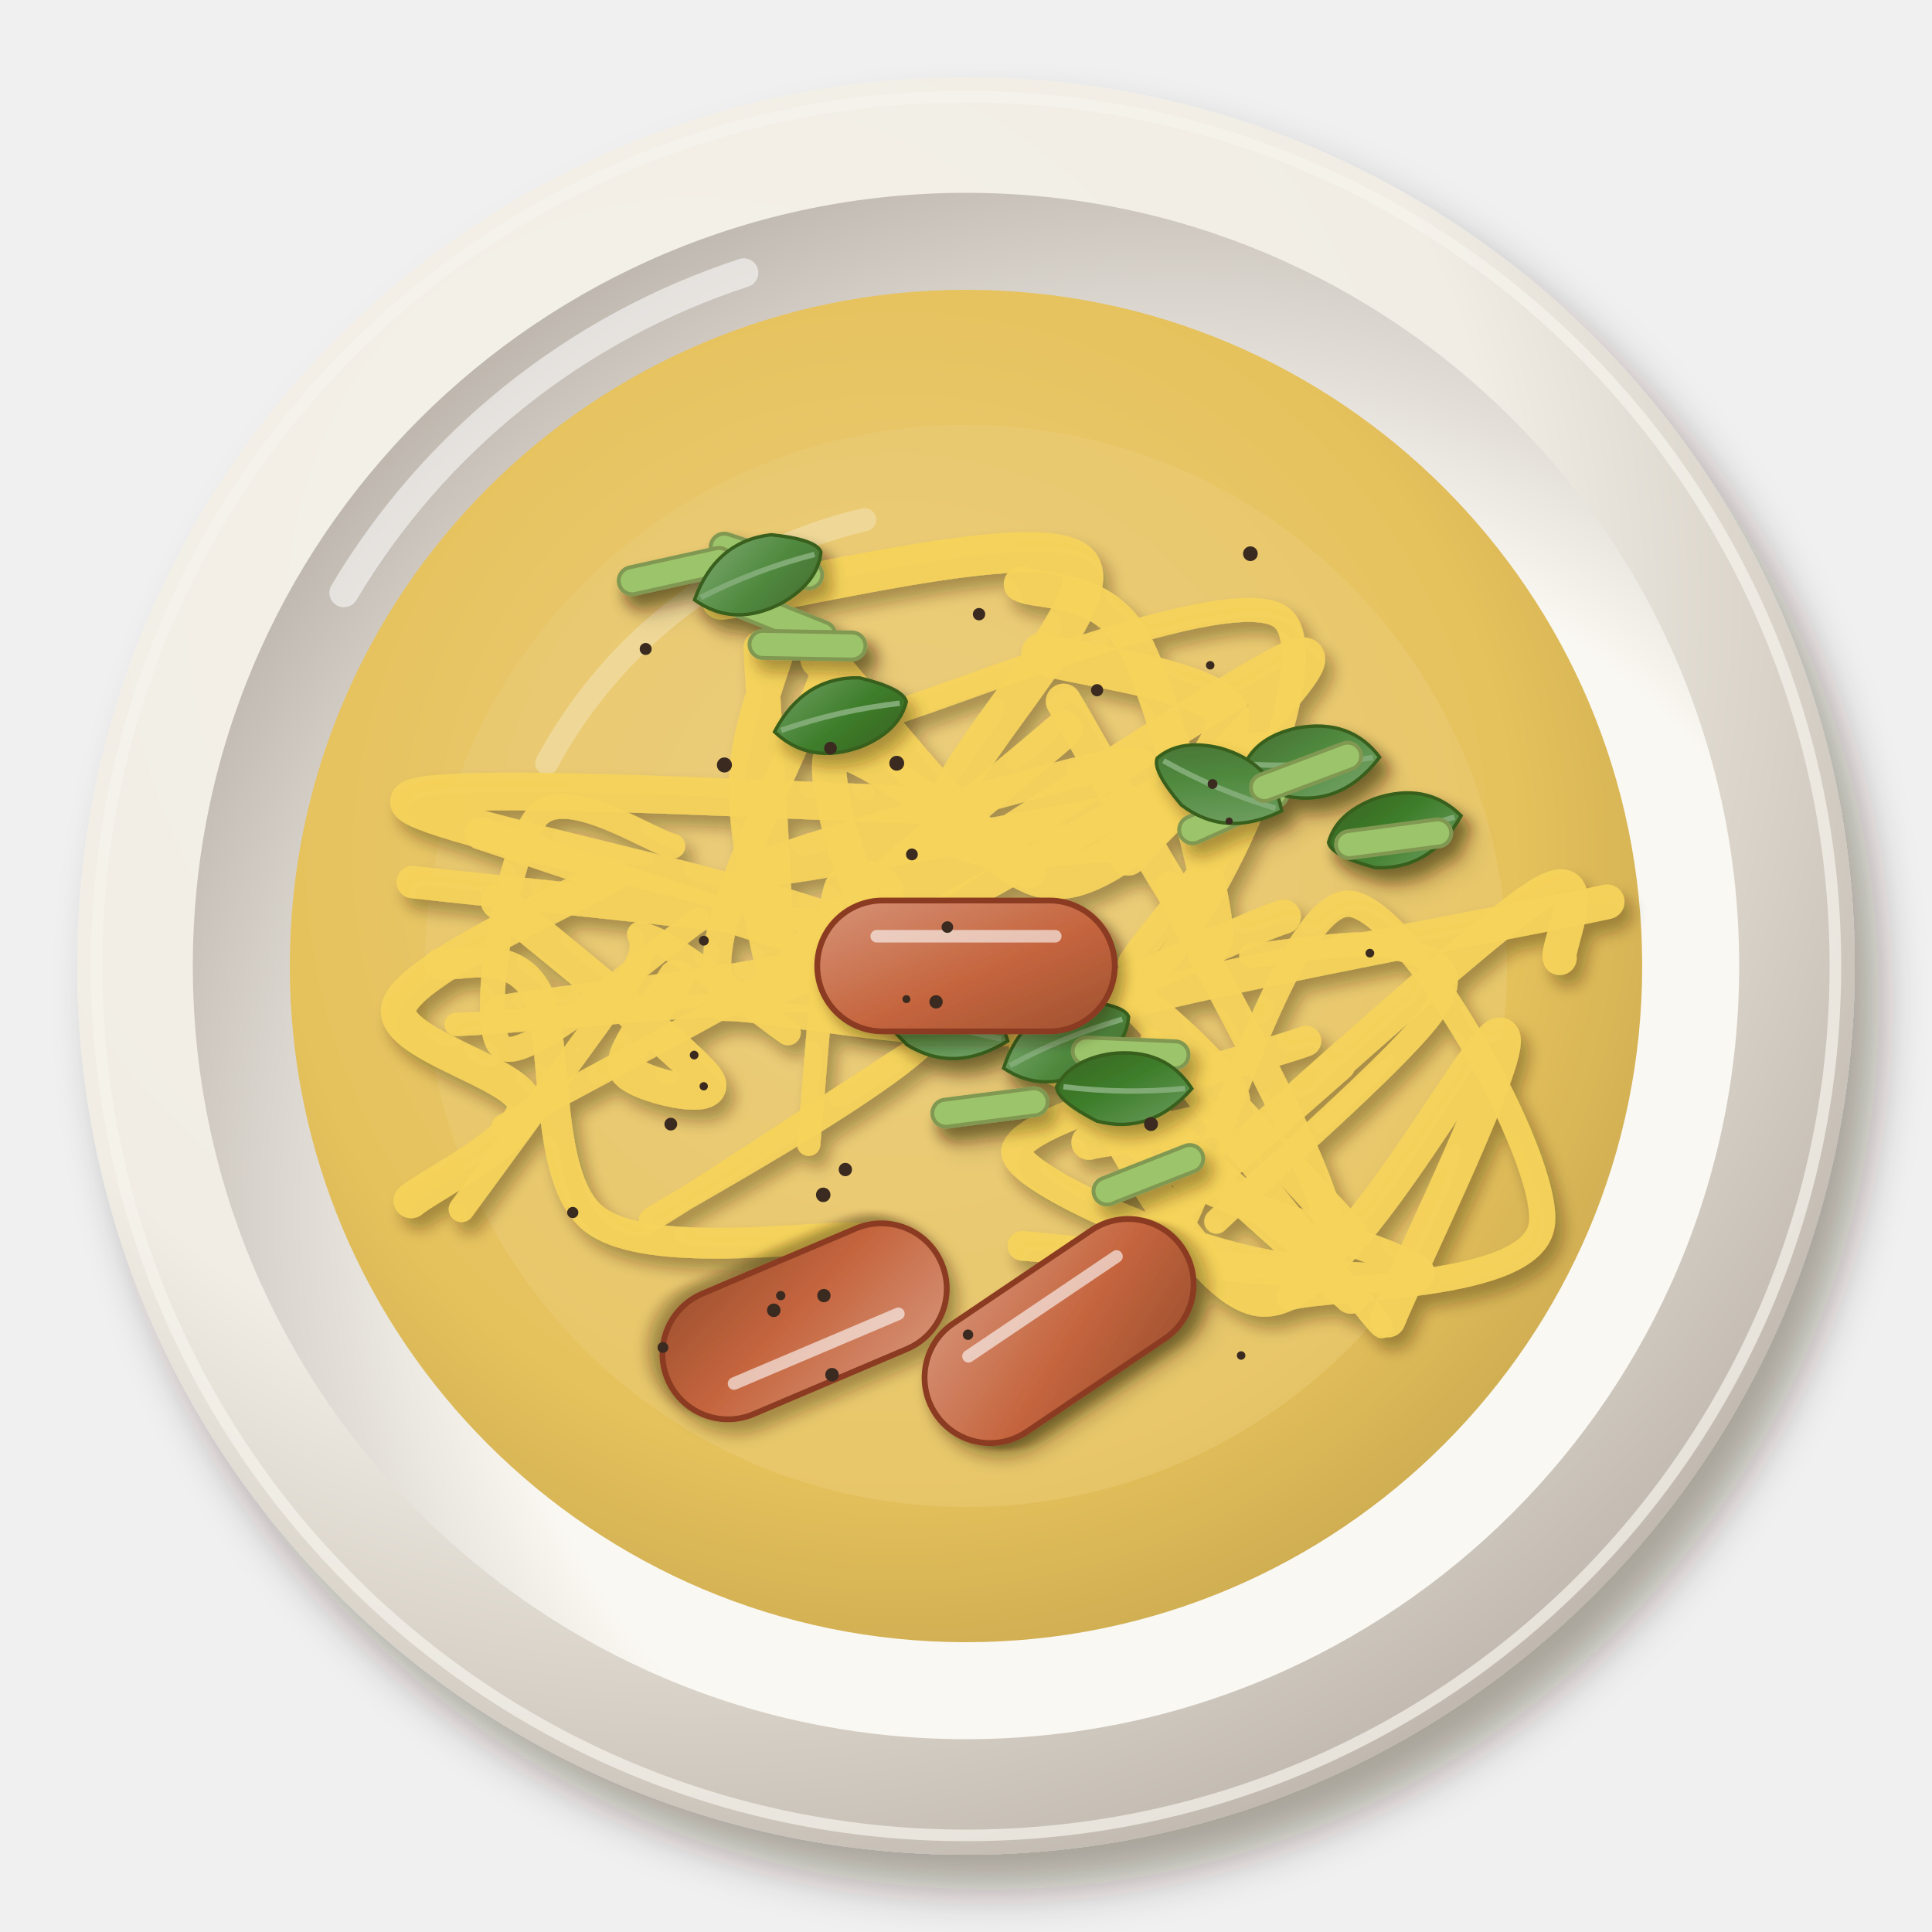
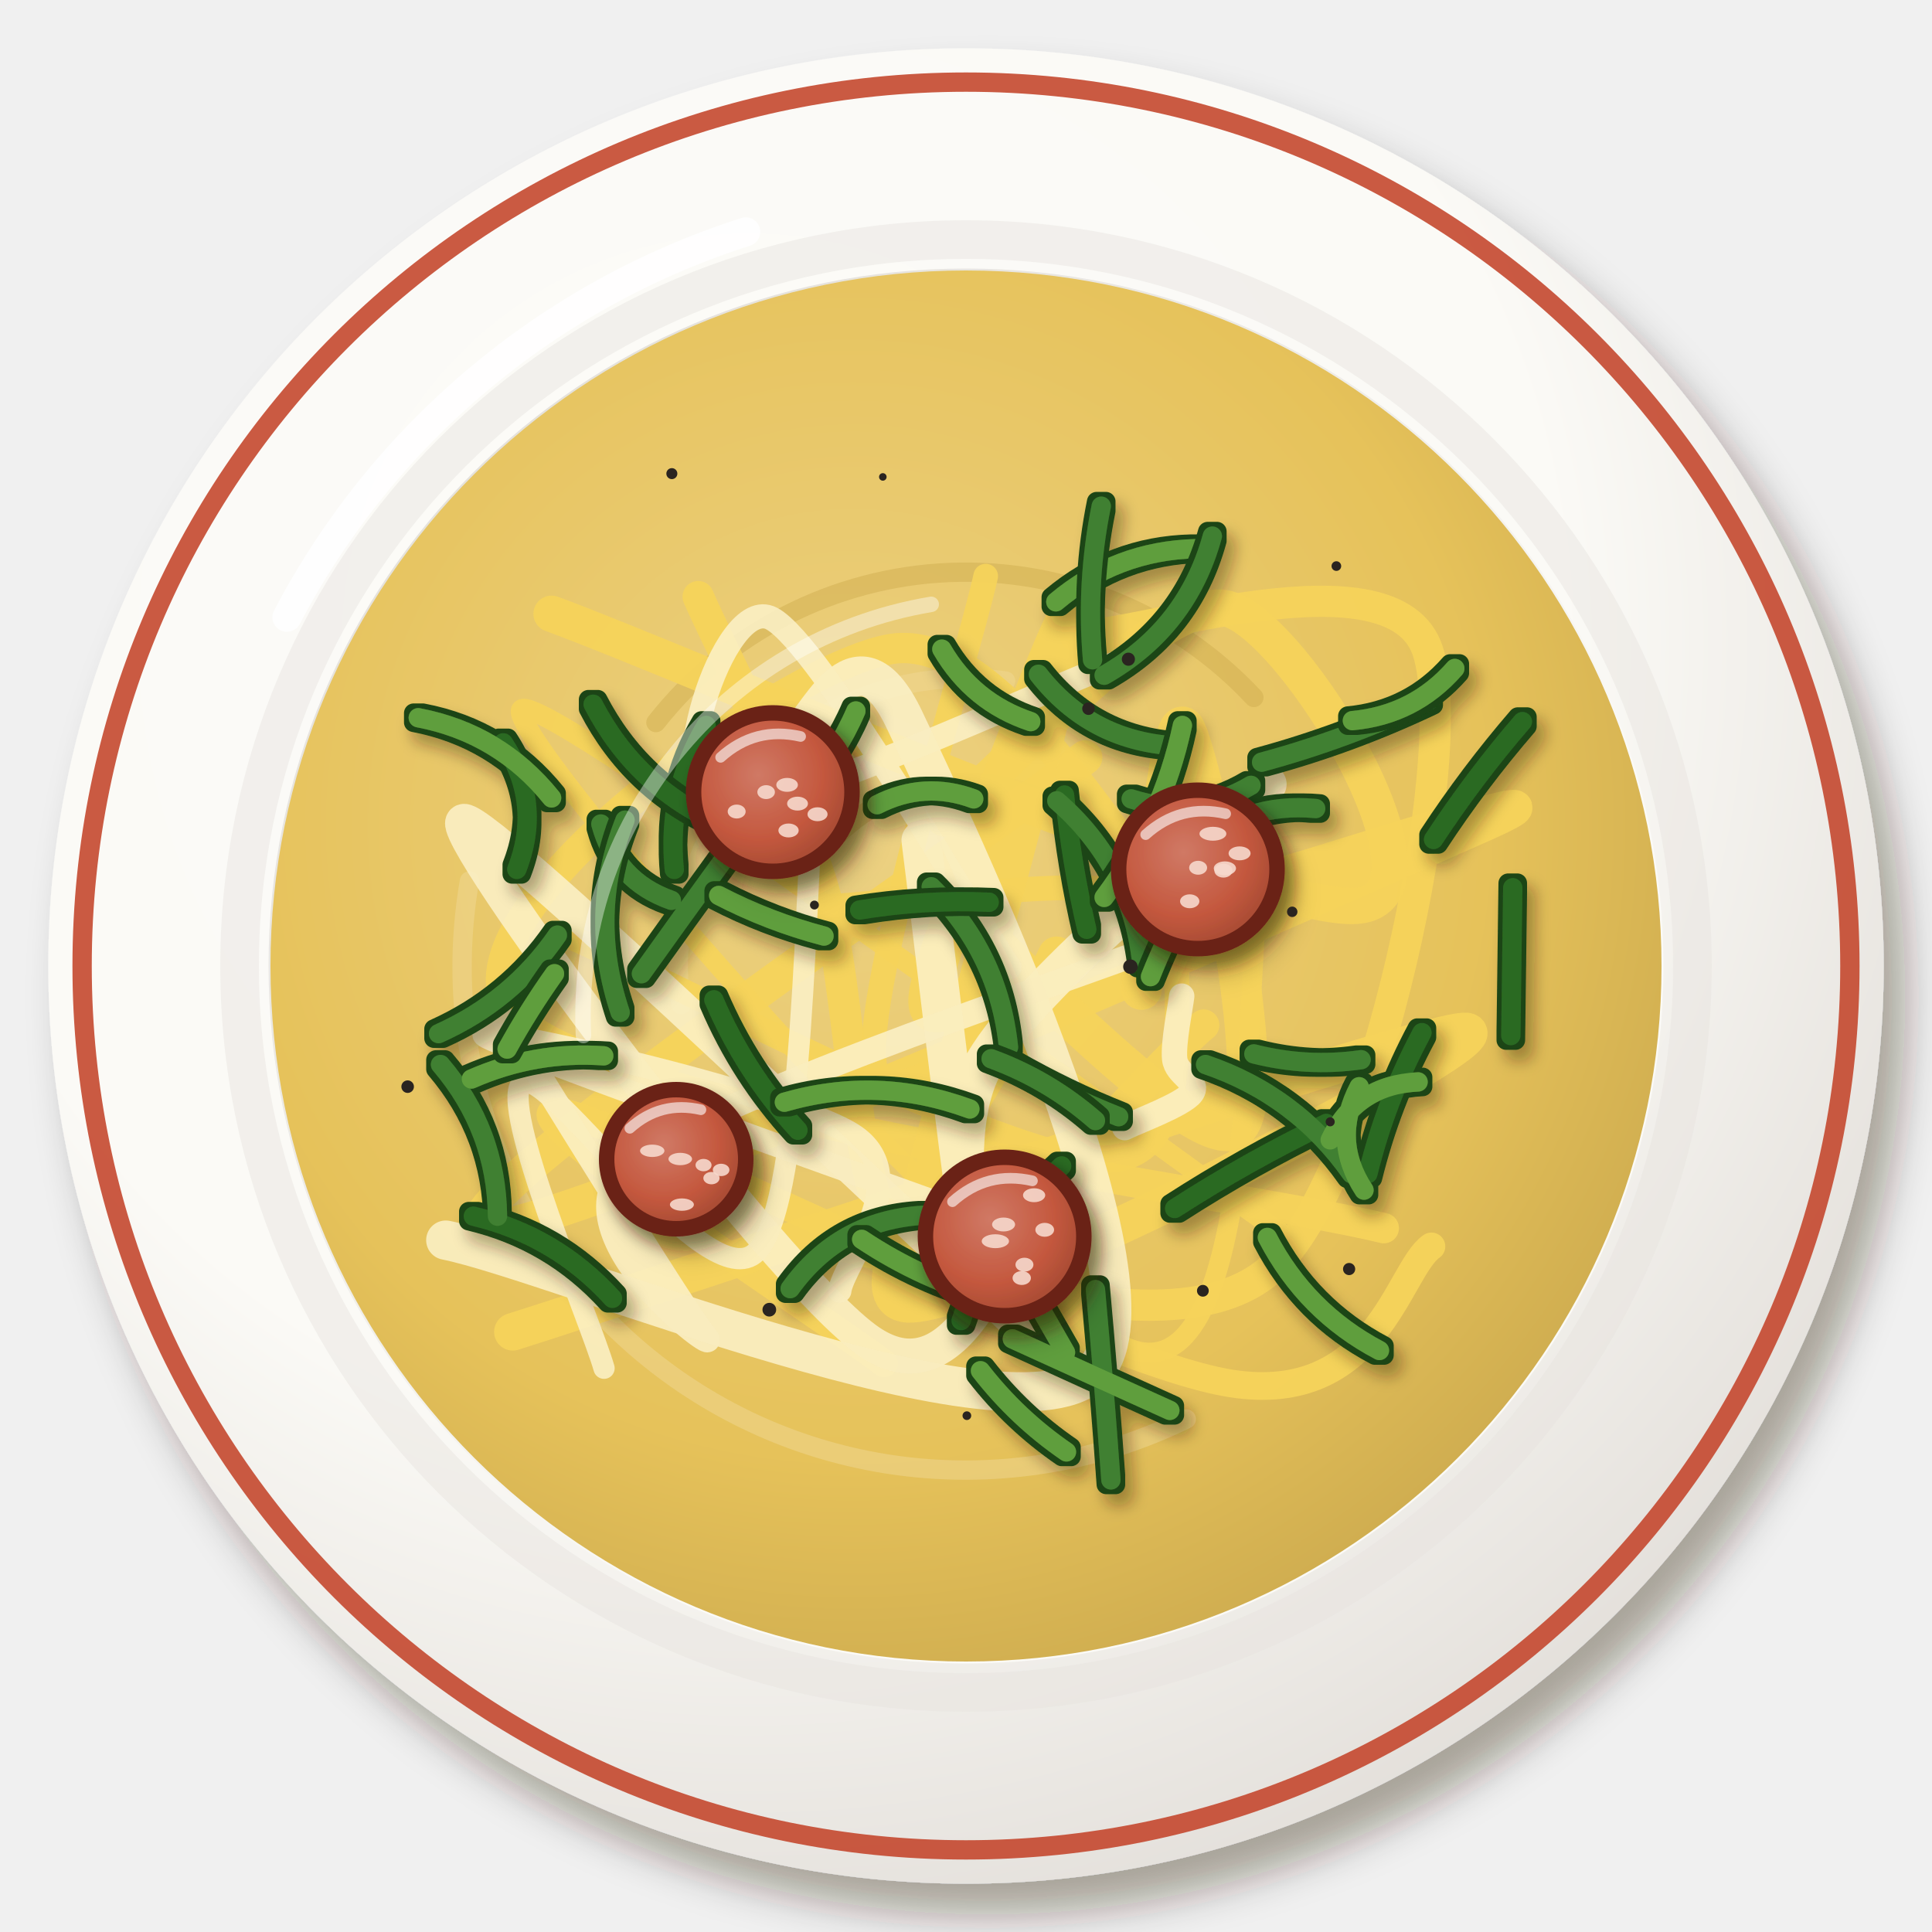
<svg xmlns="http://www.w3.org/2000/svg" viewBox="0 0 200 200" width="400" height="400">
  <defs>
    <filter id="br_sopa_fuba-1" x="-30%" y="-30%" width="160%" height="160%">
-       <feDropShadow dx="2.52" dy="3.6" stdDeviation="2.34" flood-color="#2b1607" flood-opacity=".36" />
+       <feDropShadow dx="2.24" dy="3.2" stdDeviation="2.08" flood-color="#2b1607" flood-opacity=".36" />
    </filter>
-     <radialGradient id="br_sopa_fuba-2" cx="0.35" cy="0.3" r=".75">
-       <stop offset="0" stop-color="#f5f2eb" />
-       <stop offset=".6" stop-color="#f1ede4" />
-       <stop offset="1" stop-color="#bfb7ad" />
+     <radialGradient id="br_sopa_fuba-2" cx="0.38" cy="0.32" r=".75">
+       <stop offset="0" stop-color="#fcfbf8" />
+       <stop offset=".6" stop-color="#fbfaf6" />
+       <stop offset="1" stop-color="#e2ded9" />
    </radialGradient>
-     <radialGradient id="br_sopa_fuba-3" cx="0.64" cy="0.66" r=".75">
-       <stop offset="0" stop-color="#fbf9f4" />
-       <stop offset=".6" stop-color="#faf8f2" />
-       <stop offset="1" stop-color="#b7afa6" />
+     <radialGradient id="br_sopa_fuba-3" cx="0.62" cy="0.64" r=".75">
+       <stop offset="0" stop-color="#fbfaf7" />
+       <stop offset=".6" stop-color="#fbfaf6" />
+       <stop offset="1" stop-color="#dedad4" />
    </radialGradient>
-     <radialGradient id="br_sopa_fuba-4" cx="0.45" cy="0.42" r=".75">
-       <stop offset="0" stop-color="#eccf80" />
-       <stop offset=".6" stop-color="#e6c25c" />
-       <stop offset="1" stop-color="#b79747" />
+     <radialGradient id="br_sopa_fuba-4" cx="0.42" cy="0.4" r=".75">
+       <stop offset="0" stop-color="#ecd183" />
+       <stop offset=".6" stop-color="#e6c25a" />
+       <stop offset="1" stop-color="#c09f49" />
    </radialGradient>
-     <filter id="br_sopa_fuba-5" x="-30%" y="-30%" width="160%" height="160%">
+     <filter id="br_sopa_fuba-5" x="-5%" y="-5%" width="110%" height="110%">
+       <feMorphology in="SourceAlpha" operator="dilate" radius="0.45" result="d" />
+       <feFlood flood-color="#1d4517" />
+       <feComposite in2="d" operator="in" result="o" />
+       <feMerge>
+         <feMergeNode in="o" />
+         <feMergeNode in="SourceGraphic" />
+       </feMerge>
+     </filter>
+     <filter id="br_sopa_fuba-6" x="-30%" y="-30%" width="160%" height="160%">
      <feDropShadow dx="0.84" dy="1.2" stdDeviation="0.78" flood-color="#2b1607" flood-opacity=".36" />
    </filter>
-     <linearGradient id="br_sopa_fuba-6" x1="0" y1="0" x2="1" y2="1">
-       <stop offset="0" stop-color="#6e9e5f" />
-       <stop offset=".55" stop-color="#3d7d2a" />
-       <stop offset="1" stop-color="#386321" />
-     </linearGradient>
-     <linearGradient id="br_sopa_fuba-7" x1="0" y1="0" x2="1" y2="1">
-       <stop offset="0" stop-color="#7ca76f" />
-       <stop offset=".55" stop-color="#508a3f" />
-       <stop offset="1" stop-color="#476d31" />
-     </linearGradient>
-     <filter id="br_sopa_fuba-8" x="-30%" y="-30%" width="160%" height="160%">
-       <feDropShadow dx="0.7" dy="1" stdDeviation="0.65" flood-color="#2b1607" flood-opacity=".36" />
-     </filter>
-     <linearGradient id="br_sopa_fuba-9" x1="0" y1="0" x2="1" y2="1">
-       <stop offset="0" stop-color="#d69378" />
-       <stop offset=".55" stop-color="#c5653e" />
-       <stop offset="1" stop-color="#9e5130" />
-     </linearGradient>
+     <radialGradient id="br_sopa_fuba-7" cx="0.4" cy="0.38" r=".75">
+       <stop offset="0" stop-color="#d07965" />
+       <stop offset=".6" stop-color="#c4583e" />
+       <stop offset="1" stop-color="#9e4730" />
+     </radialGradient>
  </defs>
  <g filter="url(#br_sopa_fuba-1)">
-     <circle cx="100" cy="100" r="92" fill="url(#br_sopa_fuba-2)" />
+     <circle cx="100" cy="100" r="95" fill="url(#br_sopa_fuba-2)" />
  </g>
-   <circle cx="100" cy="100" r="90" fill="none" stroke="#f6f3ed" stroke-width="1.2" opacity=".7" />
-   <circle cx="100" cy="100" r="80.04" fill="url(#br_sopa_fuba-3)" />
-   <path d="M35.6,61.36 A75.44,75.44 0 0 1 77,28.24" stroke="#fff" stroke-width="3" fill="none" stroke-linecap="round" opacity=".55" />
-   <circle cx="100" cy="100" r="70" fill="url(#br_sopa_fuba-4)" opacity="1" />
-   <path d="M56.6,79 A50.4,50.4 0 0 1 89.5,53.8" stroke="#fff" stroke-width="2.4" fill="none" stroke-linecap="round" opacity=".45" />
-   <circle cx="100" cy="100" r="56" fill="#ebcd79" opacity=".45" />
-   <g filter="url(#br_sopa_fuba-5)">
-     <path d="M107.92,67.67C111.12,68.79 127.07,70.53 127.16,74.39C127.25,78.26 115.48,91.9 108.46,90.86C101.44,89.82 88.94,71.93 85.03,68.14" stroke="#f6d35a" stroke-width="4.38" fill="none" stroke-linecap="round" opacity=".95" />
-     <path d="M116.77,88.69C119.68,85.25 139.89,66.21 134.24,68.05C128.6,69.89 86.91,98.5 82.89,99.74C78.87,100.98 105.58,79.53 110.12,75.49" stroke="#f6d35a" stroke-width="3.9" fill="none" stroke-linecap="round" opacity=".95" />
-     <path d="M74.71,62.07C80.85,61.44 107.73,54.51 111.58,58.3C115.44,62.1 97.21,80.02 97.82,84.85C98.44,89.67 112.37,86.84 115.27,87.24" stroke="#f6d35a" stroke-width="4.17" fill="none" stroke-linecap="round" opacity=".95" />
-     <path d="M89.04,74.87C96.35,73.09 128.42,59.31 132.93,64.17C137.44,69.03 125.78,97.31 116.1,104.02C106.43,110.73 81.75,104.37 74.88,104.44" stroke="#f6d35a" stroke-width="2.49" fill="none" stroke-linecap="round" opacity=".95" />
-     <path d="M115.79,83.83C115.74,83.04 121.83,77.99 115.51,79.07C109.2,80.15 74.94,90.05 77.87,90.31C80.8,90.56 123.9,82.22 133.11,80.6" stroke="#f6d35a" stroke-width="3.15" fill="none" stroke-linecap="round" opacity=".95" />
-     <path d="M110.1,72.61C112.69,76.78 124.45,98.62 125.68,97.62C126.9,96.61 120.76,72.79 117.44,66.59C114.11,60.4 107.69,61.49 105.74,60.47" stroke="#f6d35a" stroke-width="3.65" fill="none" stroke-linecap="round" opacity=".95" />
-     <path d="M85.23,69.96C83.74,75.49 68.81,101.91 76.33,103.13C83.85,104.34 123.54,77.84 130.35,77.27C137.16,76.7 119.38,95.96 117.18,99.7" stroke="#f6d35a" stroke-width="2.94" fill="none" stroke-linecap="round" opacity=".95" />
-     <path d="M106.46,90.21C103.05,88.2 87.35,75.62 86.02,78.16C84.68,80.7 90.63,102.65 98.44,105.44C106.25,108.23 127.14,96.66 132.88,94.9" stroke="#f6d35a" stroke-width="3.56" fill="none" stroke-linecap="round" opacity=".95" />
-     <path d="M80.86,66.17C80.25,68.67 77.26,75.46 77.18,81.18C77.11,86.89 80.15,102.81 80.41,100.46C80.67,98.1 79.01,72.61 78.73,67.04" stroke="#f6d35a" stroke-width="3.52" fill="none" stroke-linecap="round" opacity=".95" />
-     <path d="M166.37,93.35C156.76,95.49 116.57,102.47 108.7,106.16C100.82,109.86 113.93,110.85 119.13,115.53C124.32,120.2 136.41,131.09 139.87,134.2" stroke="#f6d35a" stroke-width="3.59" fill="none" stroke-linecap="round" opacity=".95" />
-     <path d="M139.6,127.53C135.81,123.46 118.91,105.35 116.9,103.13C114.9,100.91 128.27,111.7 127.58,114.22C126.88,116.74 115.2,117.58 112.73,118.25" stroke="#f6d35a" stroke-width="3.62" fill="none" stroke-linecap="round" opacity=".95" />
-     <path d="M125.93,126.44C129.7,122.77 145.52,109.15 148.58,104.42C151.64,99.69 147.45,98.96 144.27,98.04C141.1,97.12 132,98.77 129.55,98.92" stroke="#f6d35a" stroke-width="2.52" fill="none" stroke-linecap="round" opacity=".95" />
-     <path d="M105.83,128.97C112.64,129.5 143.6,133.18 146.71,132.15C149.83,131.13 130.11,125.71 124.51,122.79C118.9,119.87 114.98,115.98 113.08,114.61" stroke="#f6d35a" stroke-width="3.05" fill="none" stroke-linecap="round" opacity=".95" />
-     <path d="M119.18,107.67C122.87,112.3 137.85,131.09 141.31,135.42C144.77,139.76 142.48,135.9 139.95,133.68C137.43,131.45 128.46,124.01 126.16,122.07" stroke="#f6d35a" stroke-width="2.28" fill="none" stroke-linecap="round" opacity=".95" />
-     <path d="M135.19,107.77C130.2,109.7 104.83,115.59 105.23,119.33C105.64,123.07 134.98,134.82 137.61,130.22C140.25,125.63 123.81,98.18 121.05,91.77" stroke="#f6d35a" stroke-width="3.15" fill="none" stroke-linecap="round" opacity=".95" />
-     <path d="M143.66,136.59C145.6,131.69 157.53,107.55 155.31,107.19C153.1,106.83 138.56,135.63 130.38,134.42C122.19,133.2 110.23,105.66 106.2,99.91" stroke="#f6d35a" stroke-width="3.71" fill="none" stroke-linecap="round" opacity=".95" />
-     <path d="M138.58,110.15C135.38,112.97 116.03,129.94 119.39,127.08C122.76,124.22 151.74,97.63 158.76,92.98C165.77,88.33 161.01,98.15 161.46,99.18" stroke="#f6d35a" stroke-width="3.51" fill="none" stroke-linecap="round" opacity=".95" />
-     <path d="M122.6,126.18C125.43,120.74 133.41,93.44 139.58,93.55C145.74,93.65 160.63,120.02 159.6,126.81C158.58,133.6 137.8,133.05 133.44,134.3" stroke="#f6d35a" stroke-width="2.7" fill="none" stroke-linecap="round" opacity=".95" />
-     <path d="M47.78,125.18C50.67,121.21 61.83,106.08 65.08,101.4C68.34,96.72 64.57,96.17 67.32,97.08C70.06,97.99 79.19,105.24 81.57,106.88" stroke="#f6d35a" stroke-width="2.65" fill="none" stroke-linecap="round" opacity=".95" />
-     <path d="M83.72,118.46C84.18,114.05 85.35,95.9 86.46,92.03C87.56,88.16 96.09,91.14 90.37,95.23C84.64,99.32 58.46,113.01 52.08,116.57" stroke="#f6d35a" stroke-width="2.4" fill="none" stroke-linecap="round" opacity=".95" />
-     <path d="M96.45,83.33C87.43,83.26 43.57,80.55 42.36,82.88C41.15,85.22 87.59,93.66 89.19,97.35C90.78,101.03 58.14,103.7 51.93,104.98" stroke="#f6d35a" stroke-width="3.9" fill="none" stroke-linecap="round" opacity=".95" />
-     <path d="M51.62,93.31C55.19,96.37 70.83,108.79 73.03,111.66C75.22,114.53 65.29,112.28 64.78,110.54C64.27,108.8 69.11,102.77 69.98,101.22" stroke="#f6d35a" stroke-width="3.69" fill="none" stroke-linecap="round" opacity=".95" />
-     <path d="M47.22,106.05C55.59,105.83 94.07,101.32 97.42,104.69C100.77,108.06 67.86,125.55 67.34,126.25C66.81,126.96 89.79,111.8 94.28,108.91" stroke="#f6d35a" stroke-width="2.4" fill="none" stroke-linecap="round" opacity=".95" />
-     <path d="M72.27,95.26C68.89,97.47 54.78,110.25 52,108.47C49.21,106.68 52.62,88.04 55.56,84.56C58.5,81.08 67.31,87.08 69.65,87.59" stroke="#f6d35a" stroke-width="2.56" fill="none" stroke-linecap="round" opacity=".95" />
-     <path d="M49.77,86.27C55.9,88.27 80.1,96.6 86.53,98.3C92.97,100 95.67,97.61 88.37,96.45C81.07,95.28 50.33,92.17 42.72,91.31" stroke="#f6d35a" stroke-width="3.35" fill="none" stroke-linecap="round" opacity=".95" />
-     <path d="M63.24,90.56C59.59,92.81 42.83,100.1 41.35,104.07C39.86,108.05 54.13,111.02 54.33,114.39C54.53,117.76 44.52,122.64 42.56,124.29" stroke="#f6d35a" stroke-width="3.63" fill="none" stroke-linecap="round" opacity=".95" />
-     <path d="M45.53,99.76C47.17,100.2 52.72,98 55.39,102.42C58.06,106.83 55.96,121.94 61.54,126.23C67.11,130.52 84.29,127.85 88.84,128.17" stroke="#f6d35a" stroke-width="3.18" fill="none" stroke-linecap="round" opacity=".95" />
-     <g filter="url(#br_sopa_fuba-5)">
-       <g transform="translate(80.81 64.05) rotate(201.85)">
-         <rect x="-6" y="-1.4" width="12" height="2.8" rx="1.4" fill="#9cc46a" stroke="#809851" stroke-width=".4" />
-       </g>
-       <g transform="translate(79.34 58.08) rotate(198.16)">
-         <rect x="-6" y="-1.4" width="12" height="2.8" rx="1.4" fill="#9cc46a" stroke="#809851" stroke-width=".4" />
-       </g>
-       <g transform="translate(83.59 66.79) rotate(181.01)">
-         <rect x="-6" y="-1.4" width="12" height="2.8" rx="1.4" fill="#9cc46a" stroke="#809851" stroke-width=".4" />
-       </g>
-       <g transform="translate(69.94 59.12) rotate(-12.5)">
-         <rect x="-6" y="-1.4" width="12" height="2.8" rx="1.4" fill="#9cc46a" stroke="#809851" stroke-width=".4" />
-       </g>
-       <g transform="translate(87 74.2) rotate(-12.86) scale(0.7)">
-         <path d="M-10,0 Q-4,-7 4,-5 Q10,-2 10,0 Q8,4 2,5 Q-6,6 -10,0Z" fill="url(#br_sopa_fuba-6)" stroke="#375e1f" stroke-width=".5" />
-         <path d="M-9,0 Q0,-1 9,0" stroke="#81ab75" stroke-width=".8" fill="none" />
-       </g>
-       <g transform="translate(78.44 59.62) rotate(-20.74) scale(0.7)">
-         <path d="M-10,0 Q-4,-7 4,-5 Q10,-2 10,0 Q8,4 2,5 Q-6,6 -10,0Z" fill="url(#br_sopa_fuba-7)" stroke="#375e1f" stroke-width=".5" />
-         <path d="M-9,0 Q0,-1 9,0" stroke="#81ab75" stroke-width=".8" fill="none" />
-       </g>
+   <circle cx="100" cy="100" r="91.5" fill="none" stroke="#c4482f" stroke-width="2" opacity=".9" />
+   <circle cx="100" cy="100" r="75.2" fill="none" stroke="#e6e3de" stroke-width="4" opacity=".45" />
+   <circle cx="100" cy="100" r="72.2" fill="url(#br_sopa_fuba-3)" />
+   <path d="M29.7,63.9 A81.7,81.7 0 0 1 77.2,24" stroke="#fff" stroke-width="3" fill="none" stroke-linecap="round" opacity=".85" />
+   <circle cx="100" cy="100" r="72" fill="url(#br_sopa_fuba-4)" />
+   <path d="M85.2,88.1 A19,19 0 0 1 118.8,97" stroke="#cfad50" stroke-width="2" fill="none" stroke-linecap="round" opacity=".5" />
+   <path d="M70.5,104 A29.7,29.7 0 0 1 104.1,70.5" stroke="#efd794" stroke-width="2" fill="none" stroke-linecap="round" opacity=".5" />
+   <path d="M67.9,74.8 A40.8,40.8 0 0 1 129.8,72.2" stroke="#cfad50" stroke-width="2" fill="none" stroke-linecap="round" opacity=".5" />
+   <path d="M122.8,146.9 A52.1,52.1 0 0 1 48.6,91.2" stroke="#efd794" stroke-width="2" fill="none" stroke-linecap="round" opacity=".5" />
+   <path d="M72.28,61.77C74.38,66.62 81.18,79.47 84.89,90.86C88.6,102.26 87.95,127.59 94.56,130.14C101.18,132.68 119.59,110.12 124.6,106.12" stroke="#f6d35a" stroke-width="3.25" fill="none" stroke-linecap="round" opacity=".95" />
+   <path d="M111.3,65.83C117.39,66.1 144.39,56.61 147.83,67.47C151.27,78.33 142.34,120.78 131.95,131.01C121.56,141.23 93.24,129.19 85.5,128.83" stroke="#f6d35a" stroke-width="3.23" fill="none" stroke-linecap="round" opacity=".95" />
+   <path d="M112.34,78.4C101.99,86.51 43.41,125.88 50.23,127.06C57.06,128.24 139.44,91.62 153.29,85.49C167.13,79.37 136.61,89.51 133.28,90.32" stroke="#f6d35a" stroke-width="3.55" fill="none" stroke-linecap="round" opacity=".95" />
+   <path d="M122.61,88.74C122.54,90.07 123.53,91.52 122.15,96.75C120.77,101.98 124.98,120.14 114.34,120.13C103.7,120.12 67.65,100.59 58.32,96.68" stroke="#f6d35a" stroke-width="2.55" fill="none" stroke-linecap="round" opacity=".95" />
+   <path d="M148.18,129.03C144.72,131.4 142.55,145.55 127.47,143.22C112.38,140.89 63.66,115.41 57.67,115.07C51.68,114.72 85.88,136.79 91.52,141.14" stroke="#f6d35a" stroke-width="2.87" fill="none" stroke-linecap="round" opacity=".95" />
+   <path d="M85.28,93.87C90.54,93.73 115.94,90.13 116.85,93.01C117.77,95.89 93.25,116.72 90.78,111.16C88.31,105.59 100.16,68.22 102.04,59.64" stroke="#f6d35a" stroke-width="2.55" fill="none" stroke-linecap="round" opacity=".95" />
+   <path d="M57.1,63.54C70.91,68.58 128.35,93.88 139.99,93.79C151.63,93.69 133.96,64.49 126.93,62.98C119.89,61.47 102.65,81.11 97.79,84.74" stroke="#f6d35a" stroke-width="3.76" fill="none" stroke-linecap="round" opacity=".95" />
+   <path d="M109.38,98.89C106.76,104.9 86.63,133.63 93.65,134.94C100.67,136.26 158.26,106.28 151.5,106.77C144.74,107.25 69.49,132.69 53.09,137.87" stroke="#f6d35a" stroke-width="3.88" fill="none" stroke-linecap="round" opacity=".95" />
+   <path d="M118.16,102.43C118.91,97.93 121.01,73 122.62,75.41C124.23,77.82 132.32,114.29 127.81,116.87C123.3,119.45 100.95,95.23 95.58,90.9" stroke="#f6d35a" stroke-width="4.21" fill="none" stroke-linecap="round" opacity=".95" />
+   <path d="M130.81,87.44C128.68,96.19 130.88,142.28 118.07,139.94C105.27,137.61 51.56,75.47 53.98,73.43C56.41,71.38 119.52,118.61 132.63,127.65" stroke="#f6d35a" stroke-width="2.06" fill="none" stroke-linecap="round" opacity=".95" />
+   <path d="M143.25,127.14C128.23,123.45 61.65,115.01 53.14,105.02C44.64,95.03 80.86,69.12 92.21,67.19C103.57,65.26 116.43,89.06 121.28,93.43" stroke="#f6d35a" stroke-width="3.14" fill="none" stroke-linecap="round" opacity=".95" />
+   <path d="M95.52,123.2C98.1,113.28 110.85,67.29 111.01,63.67C111.17,60.04 98.24,94.89 96.5,101.46C94.75,108.02 99.87,102.78 100.55,103.04" stroke="#f6d35a" stroke-width="4.22" fill="none" stroke-linecap="round" opacity=".95" />
+   <g opacity=".9">
+     <path d="M46.15,128.38C57.36,130.61 105.51,150.77 113.42,141.8C121.33,132.82 98.82,85.47 93.63,74.52C88.45,63.58 84.19,75.85 82.3,76.12" stroke="#fbf0c8" stroke-width="4.07" fill="none" stroke-linecap="round" opacity=".95" />
+     <path d="M95.37,87C96.37,94.64 100.27,129.01 101.36,132.85C102.45,136.69 96.94,118.66 101.9,110.05C106.86,101.43 126.27,85.99 131.14,81.18" stroke="#fbf0c8" stroke-width="4.1" fill="none" stroke-linecap="round" opacity=".95" />
+     <path d="M115.16,68.78C108.32,71.28 79.98,84.56 74.1,83.77C68.23,82.98 74.83,61.31 79.9,64.04C84.97,66.77 100.4,94.13 104.5,100.15" stroke="#fbf0c8" stroke-width="2.5" fill="none" stroke-linecap="round" opacity=".95" />
+     <path d="M52.14,105.43C55.63,110.93 70.89,135.93 73.07,138.42C75.25,140.91 56.73,127.38 65.24,120.37C73.74,113.35 114.27,100.33 124.08,96.33" stroke="#fbf0c8" stroke-width="2.56" fill="none" stroke-linecap="round" opacity=".95" />
+     <path d="M62.53,141.64C61.12,136.72 51.45,114.12 54.08,112.11C56.71,110.1 73.28,134.76 78.32,129.58C83.37,124.39 83.34,89.1 84.34,81" stroke="#fbf0c8" stroke-width="2.2" fill="none" stroke-linecap="round" opacity=".95" />
+     <path d="M116.43,116.73C117.58,116.14 122.5,114.34 123.36,113.15C124.22,111.96 121.77,111.28 121.6,109.61C121.43,107.94 122.21,104.2 122.33,103.12" stroke="#fbf0c8" stroke-width="2.63" fill="none" stroke-linecap="round" opacity=".95" />
+     <path d="M86.93,133.64C87.21,130.98 94.68,122.07 88.59,117.69C82.5,113.3 46.58,105.34 50.4,107.34C54.22,109.35 101.32,126 111.5,129.74" stroke="#fbf0c8" stroke-width="2.42" fill="none" stroke-linecap="round" opacity=".95" />
+     <path d="M107.01,138.52C97.18,129.6 50.88,84.96 48.04,85.02C45.2,85.08 80.14,132.17 89.97,138.88C99.8,145.6 104.18,127.59 107.02,125.33" stroke="#fbf0c8" stroke-width="3.61" fill="none" stroke-linecap="round" opacity=".95" />
+   </g>
+   <g filter="url(#br_sopa_fuba-6)">
+     <g filter="url(#br_sopa_fuba-5)" fill="none" stroke-linecap="round" stroke-width="2">
+       <path d="M110.2,82.3Q110.9,89.3 112.5,96.2M156.6,91.9Q156.5,99.5 156.4,107.2M52.1,76.9Q56.2,83.1 53.5,90M73.9,103.5Q77.1,111 82.6,117M49,125.9Q57.5,127.9 63.4,134.4M73.1,75.1Q69,82 69.8,90" stroke="#2c6a24" />
+       <path d="M57.7,96.8Q53,103.6 45.4,107M45.6,110.2Q51.4,117 51.5,125.9M113.4,133.5Q114.3,143.4 115,153.2M95.6,125.8Q86.9,126.3 81.8,133.4M109.4,82.9Q117.1,89.6 118.2,99.7M147.9,72.5Q139.5,76.5 130.6,78.9" stroke="#3f8030" />
+       <path d="M43.3,74.3Q51.7,75.9 57.1,82.6M104.8,138.6Q112.9,142.3 121.1,146M123.8,56.8Q115.6,57 109.3,62.3M62.5,109.3Q55.4,108.8 48.8,111.7M104.4,129.6Q107.3,134.8 110.3,140" stroke="#5f9e3c" />
    </g>
-     <g filter="url(#br_sopa_fuba-5)">
-       <g transform="translate(110.36 107.91) rotate(-22.38) scale(0.7)">
-         <path d="M-10,0 Q-4,-7 4,-5 Q10,-2 10,0 Q8,4 2,5 Q-6,6 -10,0Z" fill="url(#br_sopa_fuba-7)" stroke="#375e1f" stroke-width=".5" />
-         <path d="M-9,0 Q0,-1 9,0" stroke="#81ab75" stroke-width=".8" fill="none" />
-       </g>
-       <g transform="translate(102.48 114.65) rotate(-7.3)">
-         <rect x="-6" y="-1.4" width="12" height="2.8" rx="1.4" fill="#9cc46a" stroke="#809851" stroke-width=".4" />
-       </g>
-       <g transform="translate(118.88 121.62) rotate(158.55)">
-         <rect x="-6" y="-1.4" width="12" height="2.8" rx="1.4" fill="#9cc46a" stroke="#809851" stroke-width=".4" />
-       </g>
-       <g transform="translate(117.04 109) rotate(182.45)">
-         <rect x="-6" y="-1.4" width="12" height="2.8" rx="1.4" fill="#9cc46a" stroke="#809851" stroke-width=".4" />
-       </g>
-       <g transform="translate(116.38 112.59) rotate(180.84) scale(0.7)">
-         <path d="M-10,0 Q-4,-7 4,-5 Q10,-2 10,0 Q8,4 2,5 Q-6,6 -10,0Z" fill="url(#br_sopa_fuba-6)" stroke="#375e1f" stroke-width=".5" />
-         <path d="M-9,0 Q0,-1 9,0" stroke="#81ab75" stroke-width=".8" fill="none" />
-       </g>
-       <g transform="translate(97.64 105.67) rotate(197.35) scale(0.7)">
-         <path d="M-10,0 Q-4,-7 4,-5 Q10,-2 10,0 Q8,4 2,5 Q-6,6 -10,0Z" fill="url(#br_sopa_fuba-7)" stroke="#375e1f" stroke-width=".5" />
-         <path d="M-9,0 Q0,-1 9,0" stroke="#81ab75" stroke-width=".8" fill="none" />
-       </g>
+     <g filter="url(#br_sopa_fuba-5)" fill="none" stroke-linecap="round" stroke-width="2">
+       <path d="M157.6,74.7Q152.6,80.5 148.4,86.9M61.4,72.9Q65.8,81.4 74.5,85.3M137.3,116.3Q129.2,120.2 121.6,125.1M147.2,106.9Q143.5,113.8 141.6,121.5" stroke="#2c6a24" />
+       <path d="M104.6,110.2Q110,113.3 115.8,115.6M74.9,89Q70.6,94.9 66.4,100.8M62.2,85.3Q63.8,91.2 69.5,93.2M124.8,110.2Q134.2,113.4 139.9,121.5M129.8,109.1Q135.3,110.5 140.9,109.7M96.4,91.8Q103.4,98.7 104.4,108.4M107.5,69.8Q112.8,76.6 121.4,77.2" stroke="#3f8030" />
+       <path d="M146.8,112Q140.4,112.3 137.7,118M140.7,112.5Q137.8,118 141.2,123.2M97.5,67.2Q100.7,72.7 106.7,74.7M81.2,114.1Q90.9,111.3 100.4,114.8M100.8,82.7Q95.7,80.8 90.8,83.3M89.2,128.3Q95.5,132.5 102.8,134.5" stroke="#5f9e3c" />
    </g>
-     <g filter="url(#br_sopa_fuba-5)">
-       <g transform="translate(144.39 85.83) rotate(168.61) scale(0.7)">
-         <path d="M-10,0 Q-4,-7 4,-5 Q10,-2 10,0 Q8,4 2,5 Q-6,6 -10,0Z" fill="url(#br_sopa_fuba-6)" stroke="#375e1f" stroke-width=".5" />
-         <path d="M-9,0 Q0,-1 9,0" stroke="#81ab75" stroke-width=".8" fill="none" />
-       </g>
-       <g transform="translate(127.67 84.03) rotate(-24.01)">
-         <rect x="-6" y="-1.4" width="12" height="2.8" rx="1.4" fill="#9cc46a" stroke="#809851" stroke-width=".4" />
-       </g>
-       <g transform="translate(135.83 78.78) rotate(176.74) scale(0.7)">
-         <path d="M-10,0 Q-4,-7 4,-5 Q10,-2 10,0 Q8,4 2,5 Q-6,6 -10,0Z" fill="url(#br_sopa_fuba-7)" stroke="#375e1f" stroke-width=".5" />
-         <path d="M-9,0 Q0,-1 9,0" stroke="#81ab75" stroke-width=".8" fill="none" />
-       </g>
-       <g transform="translate(126.24 81.21) rotate(203.01) scale(0.7)">
-         <path d="M-10,0 Q-4,-7 4,-5 Q10,-2 10,0 Q8,4 2,5 Q-6,6 -10,0Z" fill="url(#br_sopa_fuba-7)" stroke="#375e1f" stroke-width=".5" />
-         <path d="M-9,0 Q0,-1 9,0" stroke="#81ab75" stroke-width=".8" fill="none" />
-       </g>
-       <g transform="translate(144.26 86.83) rotate(-7.52)">
-         <rect x="-6" y="-1.4" width="12" height="2.8" rx="1.4" fill="#9cc46a" stroke="#809851" stroke-width=".4" />
-       </g>
-       <g transform="translate(135.2 79.9) rotate(-20.6)">
-         <rect x="-6" y="-1.4" width="12" height="2.8" rx="1.4" fill="#9cc46a" stroke="#809851" stroke-width=".4" />
-       </g>
-     </g>
-     <g transform="translate(109.64 137.79) rotate(326)">
-       <g filter="url(#br_sopa_fuba-8)">
-         <rect x="-15.4" y="-6.78" width="30.8" height="13.55" rx="6.78" fill="url(#br_sopa_fuba-9)" stroke="#8a3b20" stroke-width=".6" />
-       </g>
-       <path d="M-9.24,-3.08 L9.24,-3.08" stroke="#fff" stroke-width="1.3" stroke-linecap="round" opacity=".6" />
-     </g>
-     <g transform="translate(83.29 136.78) rotate(157)">
-       <g filter="url(#br_sopa_fuba-8)">
-         <rect x="-15.4" y="-6.78" width="30.8" height="13.55" rx="6.78" fill="url(#br_sopa_fuba-9)" stroke="#8a3b20" stroke-width=".6" />
-       </g>
-       <path d="M-9.24,-3.08 L9.24,-3.08" stroke="#fff" stroke-width="1.3" stroke-linecap="round" opacity=".6" />
-     </g>
-     <g transform="translate(100 100)">
-       <g filter="url(#br_sopa_fuba-8)">
-         <rect x="-15.4" y="-6.78" width="30.8" height="13.55" rx="6.78" fill="url(#br_sopa_fuba-9)" stroke="#8a3b20" stroke-width=".6" />
-       </g>
-       <path d="M-9.24,-3.08 L9.24,-3.08" stroke="#fff" stroke-width="1.3" stroke-linecap="round" opacity=".6" />
+     <g filter="url(#br_sopa_fuba-5)" fill="none" stroke-linecap="round" stroke-width="2">
+       <path d="M102.4,93.4Q95.7,93.1 89,94.2M109.9,120.7Q102.6,127.4 99.5,136.7" stroke="#2c6a24" />
+       <path d="M129.5,81.3Q123.6,84.8 117.1,82.7M136.2,83.7Q128.9,83 123.5,87.9M125.5,55.5Q122.9,65 114.3,69.9M102.6,109.6Q108.6,111.8 113.4,116M114,52.4Q112.4,60.3 113.1,68.3M64.7,84.9Q60.8,94.7 64.2,104.8" stroke="#3f8030" />
+       <path d="M150.6,69.2Q146.4,74 140,74.6M131.2,128.1Q135.2,135.8 142.8,139.8M127.2,86Q122.3,93.1 119.1,101.1M74.4,92.7Q79.6,95.4 85.3,96.9M88.6,73.6Q84.8,82.4 76.4,86.7M101.5,141.9Q105.3,146.8 110.4,150.3M57.4,100.8Q54.7,104.6 52.5,108.6M122.4,75.1Q120.3,84.9 114.3,92.9" stroke="#5f9e3c" />
    </g>
  </g>
-   <circle cx="74.99" cy="79.19" r="0.78" fill="#3a2a20" />
-   <circle cx="127.24" cy="85" r="0.37" fill="#3a2a20" />
-   <circle cx="92.83" cy="79.01" r="0.77" fill="#3a2a20" />
-   <circle cx="85.29" cy="134.12" r="0.69" fill="#3a2a20" />
-   <circle cx="96.9" cy="103.71" r="0.69" fill="#3a2a20" />
-   <circle cx="98.07" cy="95.97" r="0.6" fill="#3a2a20" />
-   <circle cx="86.13" cy="142.31" r="0.7" fill="#3a2a20" />
-   <circle cx="100.21" cy="138.17" r="0.54" fill="#3a2a20" />
-   <circle cx="59.29" cy="125.52" r="0.58" fill="#3a2a20" />
-   <circle cx="72.86" cy="97.38" r="0.51" fill="#3a2a20" />
-   <circle cx="125.52" cy="81.16" r="0.51" fill="#3a2a20" />
-   <circle cx="141.81" cy="98.67" r="0.45" fill="#3a2a20" />
-   <circle cx="119.15" cy="116.36" r="0.72" fill="#3a2a20" />
-   <circle cx="66.84" cy="67.18" r="0.62" fill="#3a2a20" />
-   <circle cx="71.86" cy="109.22" r="0.45" fill="#3a2a20" />
-   <circle cx="85.97" cy="77.45" r="0.66" fill="#3a2a20" />
-   <circle cx="80.1" cy="135.64" r="0.7" fill="#3a2a20" />
-   <circle cx="69.44" cy="116.37" r="0.66" fill="#3a2a20" />
-   <circle cx="87.51" cy="121.07" r="0.69" fill="#3a2a20" />
-   <circle cx="125.28" cy="68.87" r="0.44" fill="#3a2a20" />
-   <circle cx="128.48" cy="140.32" r="0.44" fill="#3a2a20" />
-   <circle cx="85.22" cy="123.69" r="0.75" fill="#3a2a20" />
-   <circle cx="129.44" cy="57.32" r="0.76" fill="#3a2a20" />
-   <circle cx="94.4" cy="88.45" r="0.61" fill="#3a2a20" />
-   <circle cx="72.85" cy="112.45" r="0.43" fill="#3a2a20" />
-   <circle cx="80.82" cy="134.12" r="0.48" fill="#3a2a20" />
-   <circle cx="68.63" cy="139.49" r="0.56" fill="#3a2a20" />
-   <circle cx="93.83" cy="103.43" r="0.41" fill="#3a2a20" />
-   <circle cx="101.35" cy="63.58" r="0.64" fill="#3a2a20" />
-   <circle cx="113.57" cy="71.45" r="0.63" fill="#3a2a20" />
+   <g filter="url(#br_sopa_fuba-6)">
+     <g transform="translate(80 82)">
+       <g filter="url(#br_sopa_fuba-6)">
+         <circle r="9" fill="#6a2416" />
+       </g>
+       <circle r="7.4" fill="url(#br_sopa_fuba-7)" />
+       <ellipse cx="1.48" cy="-0.75" rx="1.12" ry="0.72" fill="#f6d8cc" opacity=".9" />
+       <ellipse cx="2.56" cy="1.19" rx="1.08" ry="0.72" fill="#f6d8cc" opacity=".9" />
+       <ellipse cx="-3.74" cy="2.01" rx="0.93" ry="0.72" fill="#f6d8cc" opacity=".9" />
+       <ellipse cx="4.63" cy="2.29" rx="1.04" ry="0.72" fill="#f6d8cc" opacity=".9" />
+       <ellipse cx="-0.69" cy="0" rx="0.91" ry="0.72" fill="#f6d8cc" opacity=".9" />
+       <ellipse cx="1.63" cy="3.97" rx="1.05" ry="0.72" fill="#f6d8cc" opacity=".9" />
+       <path d="M-5.4,-3.6 Q-1.8,-6.84 2.88,-5.76" stroke="#fff" stroke-width="1.1" fill="none" stroke-linecap="round" opacity=".6" />
+     </g>
+     <g transform="translate(124 90)">
+       <g filter="url(#br_sopa_fuba-6)">
+         <circle r="9" fill="#6a2416" />
+       </g>
+       <circle r="7.4" fill="url(#br_sopa_fuba-7)" />
+       <ellipse cx="1.56" cy="-3.69" rx="1.39" ry="0.72" fill="#f6d8cc" opacity=".9" />
+       <ellipse cx="2.8" cy="-0.11" rx="1.15" ry="0.72" fill="#f6d8cc" opacity=".9" />
+       <ellipse cx="4.32" cy="-1.66" rx="1.14" ry="0.72" fill="#f6d8cc" opacity=".9" />
+       <ellipse cx="0.03" cy="-0.17" rx="0.93" ry="0.72" fill="#f6d8cc" opacity=".9" />
+       <ellipse cx="-0.84" cy="3.3" rx="1" ry="0.72" fill="#f6d8cc" opacity=".9" />
+       <ellipse cx="2.65" cy="0.13" rx="0.94" ry="0.72" fill="#f6d8cc" opacity=".9" />
+       <path d="M-5.4,-3.6 Q-1.8,-6.84 2.88,-5.76" stroke="#fff" stroke-width="1.1" fill="none" stroke-linecap="round" opacity=".6" />
+     </g>
+     <g transform="translate(104 128)">
+       <g filter="url(#br_sopa_fuba-6)">
+         <circle r="9" fill="#6a2416" />
+       </g>
+       <circle r="7.4" fill="url(#br_sopa_fuba-7)" />
+       <ellipse cx="2.05" cy="2.92" rx="0.93" ry="0.72" fill="#f6d8cc" opacity=".9" />
+       <ellipse cx="-0.96" cy="0.49" rx="1.41" ry="0.72" fill="#f6d8cc" opacity=".9" />
+       <ellipse cx="-0.11" cy="-1.24" rx="1.19" ry="0.72" fill="#f6d8cc" opacity=".9" />
+       <ellipse cx="1.77" cy="4.3" rx="0.95" ry="0.72" fill="#f6d8cc" opacity=".9" />
+       <ellipse cx="3.05" cy="-4.27" rx="1.15" ry="0.72" fill="#f6d8cc" opacity=".9" />
+       <ellipse cx="4.15" cy="-0.69" rx="0.97" ry="0.72" fill="#f6d8cc" opacity=".9" />
+       <path d="M-5.4,-3.6 Q-1.8,-6.84 2.88,-5.76" stroke="#fff" stroke-width="1.1" fill="none" stroke-linecap="round" opacity=".6" />
+     </g>
+     <g transform="translate(70 120)">
+       <g filter="url(#br_sopa_fuba-6)">
+         <circle r="8" fill="#6a2416" />
+       </g>
+       <circle r="6.4" fill="url(#br_sopa_fuba-7)" />
+       <ellipse cx="0.59" cy="4.7" rx="1.24" ry="0.64" fill="#f6d8cc" opacity=".9" />
+       <ellipse cx="0.42" cy="-0.02" rx="1.22" ry="0.64" fill="#f6d8cc" opacity=".9" />
+       <ellipse cx="3.65" cy="1.96" rx="0.84" ry="0.64" fill="#f6d8cc" opacity=".9" />
+       <ellipse cx="4.65" cy="1.11" rx="0.86" ry="0.64" fill="#f6d8cc" opacity=".9" />
+       <ellipse cx="2.83" cy="0.61" rx="0.83" ry="0.64" fill="#f6d8cc" opacity=".9" />
+       <ellipse cx="-2.48" cy="-0.87" rx="1.26" ry="0.64" fill="#f6d8cc" opacity=".9" />
+       <path d="M-4.8,-3.2 Q-1.6,-6.08 2.56,-5.12" stroke="#fff" stroke-width="1.1" fill="none" stroke-linecap="round" opacity=".6" />
+     </g>
+   </g>
+   <circle cx="84.31" cy="93.69" r="0.46" fill="#2a2420" />
+   <circle cx="139.66" cy="131.37" r="0.63" fill="#2a2420" />
+   <circle cx="79.64" cy="135.58" r="0.71" fill="#2a2420" />
+   <circle cx="116.81" cy="68.24" r="0.68" fill="#2a2420" />
+   <circle cx="124.52" cy="133.62" r="0.61" fill="#2a2420" />
+   <circle cx="137.7" cy="116.13" r="0.47" fill="#2a2420" />
+   <circle cx="42.2" cy="112.49" r="0.65" fill="#2a2420" />
+   <circle cx="100.09" cy="146.55" r="0.45" fill="#2a2420" />
+   <circle cx="133.77" cy="94.39" r="0.54" fill="#2a2420" />
+   <circle cx="112.68" cy="73.36" r="0.65" fill="#2a2420" />
+   <circle cx="117.02" cy="100.07" r="0.75" fill="#2a2420" />
+   <circle cx="91.39" cy="49.37" r="0.39" fill="#2a2420" />
+   <circle cx="69.55" cy="49.03" r="0.57" fill="#2a2420" />
+   <circle cx="138.34" cy="58.6" r="0.5" fill="#2a2420" />
+   <path d="M60.4,107.2 A43.2,43.2 0 0 1 96.4,62.56" stroke="#fff" stroke-width="1.6" fill="none" stroke-linecap="round" opacity="0.4" />
</svg>
